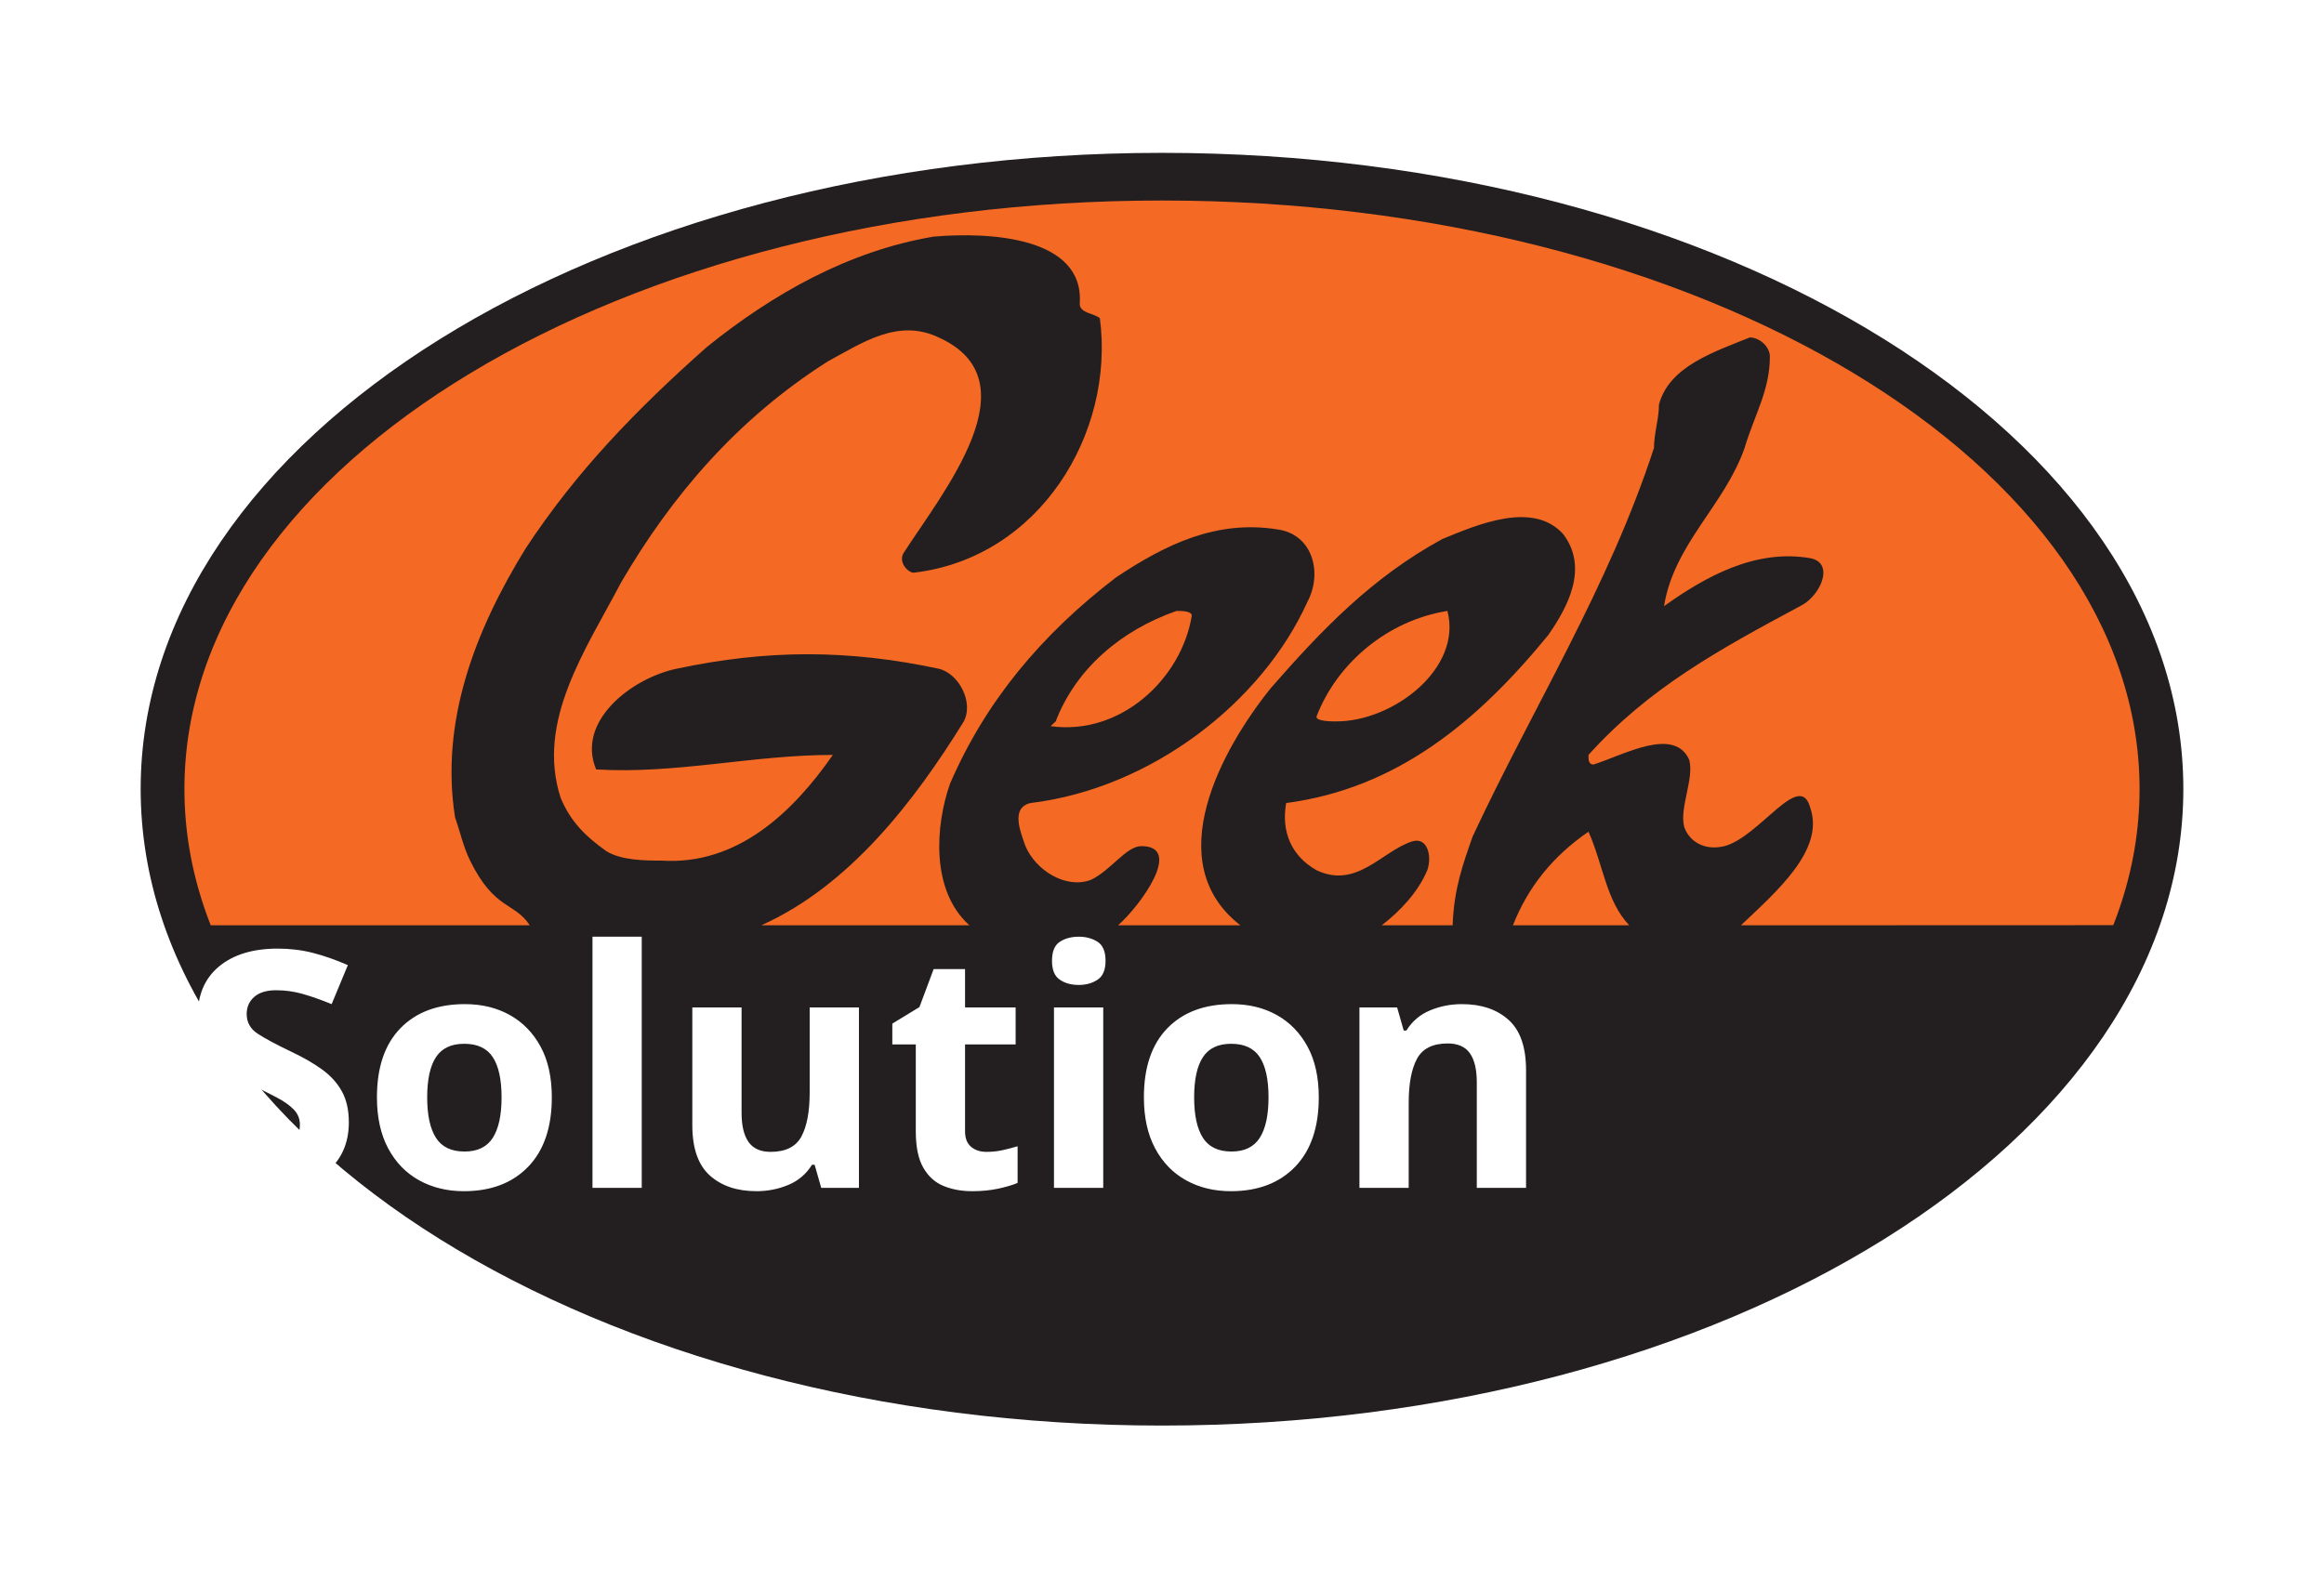
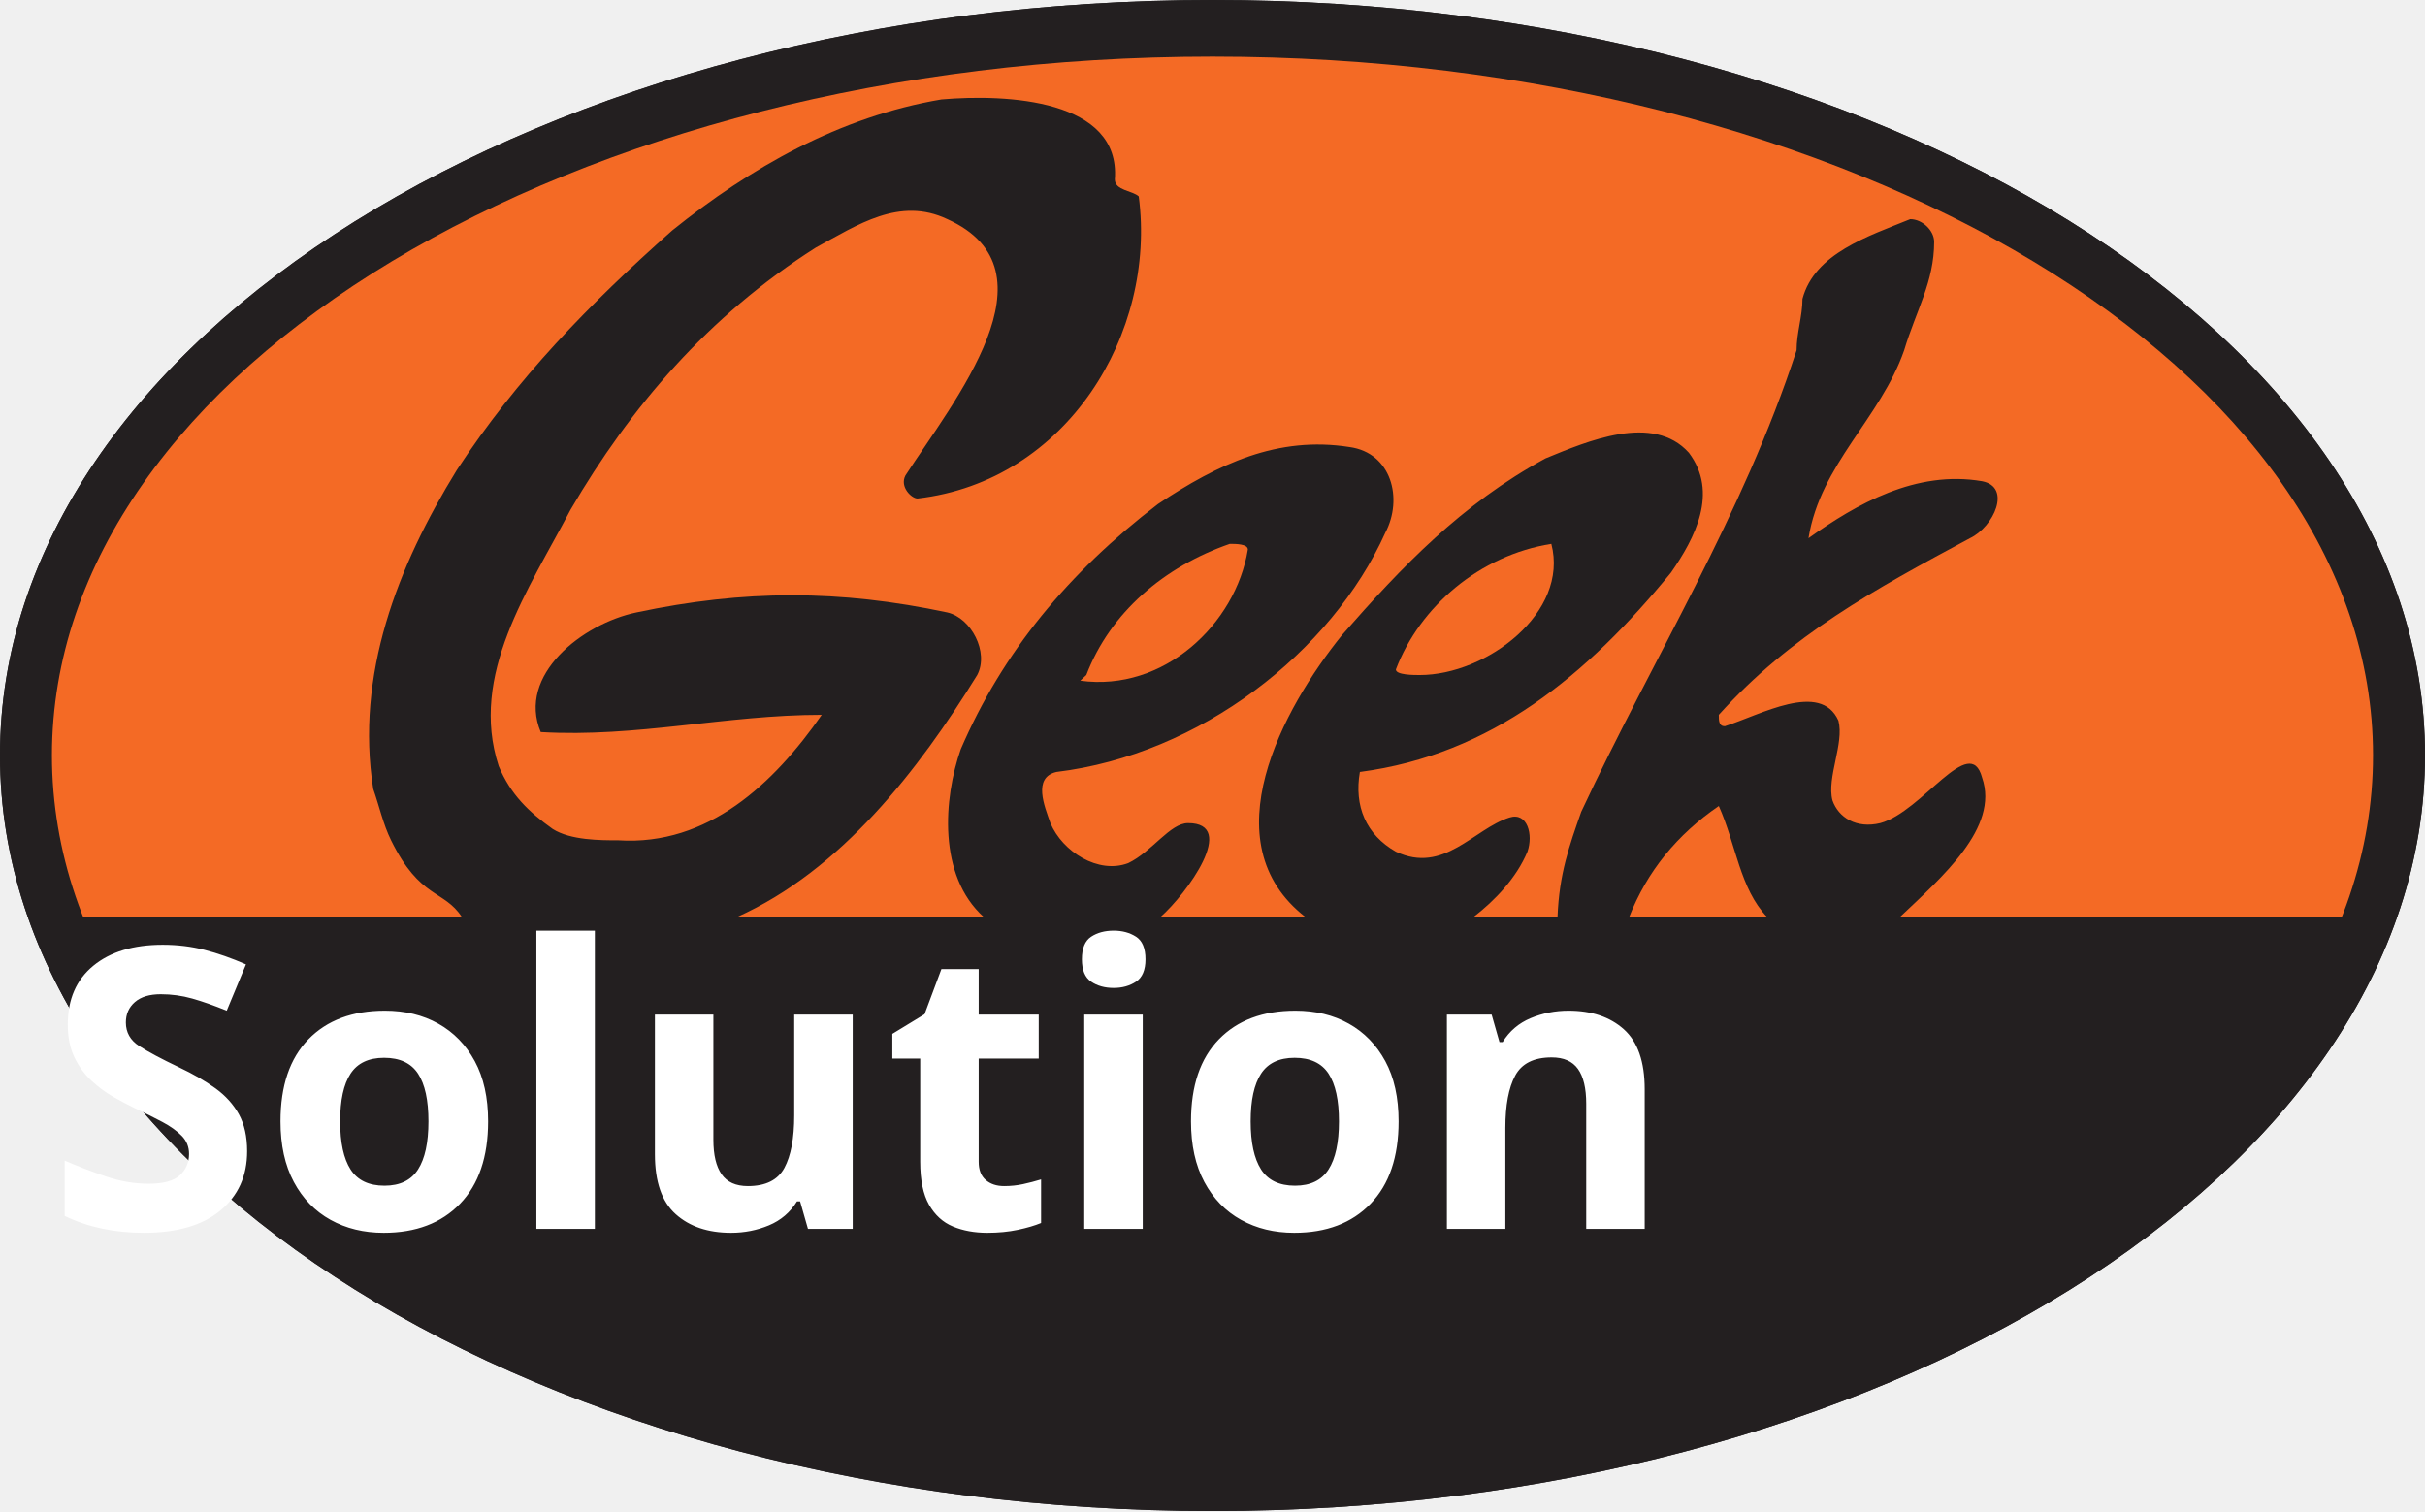
- <svg xmlns="http://www.w3.org/2000/svg" version="1.1" id="svg686" width="234.331" height="159.193" viewBox="0 0 234.331 159.193">
+ <svg xmlns="http://www.w3.org/2000/svg" version="1.1" id="svg686" width="205.965" height="128.36" viewBox="0 0 205.965 128.36">
  <defs id="defs690" />
-   <g id="g694" transform="matrix(1.333333,0,0,-1.333333,-11.33855,208.1)">
+   <g id="g694" transform="matrix(1.333333,0,0,-1.333333,-25.52187,192.684)">
    <g id="g696" transform="scale(0.1)">
-       <path d="M 0,1927.56 H 1927.56 V 0 H 0 v 1927.56" style="fill:#ffffff;fill-opacity:1;fill-rule:evenodd;stroke:none" id="path698" />
      <path d="m 963.777,482.43 c 426.563,0 772.373,215.625 772.373,481.496 0,265.724 -345.81,481.204 -772.373,481.204 -426.613,0 -772.363,-215.48 -772.363,-481.204 0,-265.871 345.75,-481.496 772.363,-481.496" style="fill:#231f20;fill-opacity:1;fill-rule:nonzero;stroke:none" id="path700" />
-       <path d="m 963.809,367.258 v -0.453 h -0.09 v 0.453 C 731.195,367.27 519.363,426.871 364.844,523.207 192.227,630.832 85.461,786.25 85.453,963.91 h -0.414 v 0.016 0.023 h 0.414 c 0.012,177.601 106.774,332.931 279.383,440.491 154.535,96.29 366.379,155.86 598.914,155.86 v 0.45 h 0.027 0.059 v -0.45 c 232.494,-0.01 444.324,-59.57 598.864,-155.86 172.62,-107.55 279.4,-262.89 279.41,-440.495 h 0.41 v -0.019 -0.02 h -0.41 C 1842.09,786.242 1735.32,630.832 1562.7,523.215 1408.17,426.867 1196.32,367.262 963.809,367.258" style="fill:#ffffff;fill-opacity:1;fill-rule:nonzero;stroke:none" id="path702" />
      <path d="m 963.777,482.43 c 426.563,0 772.373,215.625 772.373,481.496 0,265.724 -345.81,481.204 -772.373,481.204 -426.613,0 -772.363,-215.48 -772.363,-481.204 0,-265.871 345.75,-481.496 772.363,-481.496" style="fill:#231f20;fill-opacity:1;fill-rule:nonzero;stroke:none" id="path704" />
      <path d="m 963.777,518.684 c 408.313,0 739.263,199.25 739.263,445.242 0,245.704 -330.95,445.154 -739.263,445.154 -408.261,0 -739.273,-199.45 -739.273,-445.154 0,-245.992 331.012,-445.242 739.273,-445.242" style="fill:#f46a25;fill-opacity:1;fill-rule:nonzero;stroke:none" id="path706" />
      <path d="m 1701.3,860.938 c -77.51,-209.25 -378.32,-365.094 -737.523,-365.094 -359.191,0 -659.937,155.844 -737.492,364.988 0,0 186.981,0 259.383,0 -11.457,17.598 -26.699,11.387 -45.129,48.938 -5.113,10.394 -7.555,21.855 -11.367,32.683 -11.457,72.617 15.262,141.637 53.301,203.317 38.129,58.13 83.836,105.27 137.144,152.53 49.52,39.88 106.731,72.56 171.473,83.47 41.844,3.62 114.258,0 110.476,-50.91 0,-7.14 11.368,-7.14 15.239,-10.88 11.418,-87.09 -45.703,-181.44 -140.93,-192.44 -3.809,0 -11.477,7.36 -7.719,14.62 30.512,47.18 99.082,130.66 26.735,163.34 -30.493,14.48 -57.141,-3.63 -83.825,-18.12 -68.597,-43.59 -118.058,-101.67 -156.218,-166.99 -26.668,-50.87 -64.75,-105.32 -45.743,-163.359 7.657,-18.195 19.075,-29.117 34.352,-40.019 11.391,-7.242 30.457,-7.242 41.934,-7.242 57.078,-3.625 99.089,36.242 129.468,79.945 -60.964,0 -118.078,-14.598 -178.996,-10.985 -15.261,36.34 26.582,69 60.918,76.2 68.606,14.59 129.567,14.59 198.11,0 15.191,-3.53 26.656,-25.37 19.011,-39.86 C 776.543,954.555 727.32,890.625 660.727,860.832 h 157.414 c -29.559,26.488 -25.649,75.793 -14.719,106.973 26.601,61.755 68.59,112.565 125.637,156.215 38.214,25.49 76.261,43.52 121.991,36.29 26.68,-3.65 34.31,-32.77 22.81,-54.59 -34.31,-76.16 -118.063,-141.365 -209.532,-152.407 -15.191,-3.602 -7.598,-21.688 -3.793,-32.59 7.664,-18.196 30.512,-32.707 49.535,-25.493 15.243,7.297 26.664,25.493 38.118,25.493 32.015,0 -0.704,-44.981 -17.637,-59.891 h 92.499 c -61.296,47.578 -14.33,133.078 23.21,179.668 38.14,43.59 76.21,83.52 129.58,112.55 26.62,10.92 68.57,29.08 91.41,3.61 19.05,-25.33 3.84,-54.42 -11.37,-76.29 -53.42,-65.3 -114.3,-116.015 -198.22,-127.057 -3.78,-21.688 3.89,-39.958 22.93,-50.786 30.54,-14.511 49.51,14.485 72.35,21.754 11.47,3.633 15.25,-10.926 11.47,-21.754 -7.01,-16.714 -20.56,-30.976 -34.45,-41.695 h 53.6 c 1.03,27.641 7.6,45.633 15.09,67.082 45.76,98.036 102.9,188.766 137.19,294.076 0,10.9 3.75,21.8 3.75,32.71 7.68,29.02 41.88,39.89 68.66,50.8 7.63,0 15.23,-7.2 15.23,-14.45 0,-25.47 -11.47,-43.66 -19.1,-69.06 -15.2,-43.59 -53.31,-72.48 -60.95,-119.75 30.53,21.78 68.58,43.53 110.59,36.3 18.97,-3.64 7.52,-29.06 -7.73,-36.3 -60.91,-32.72 -114.25,-61.74 -159.99,-112.525 0,-3.715 0,-7.266 3.84,-7.266 22.84,7.266 60.93,29.011 72.36,3.551 3.82,-14.516 -7.59,-36.289 -3.8,-50.785 3.8,-10.934 15.26,-18.203 30.48,-14.492 26.7,7.191 57.11,58.007 64.84,28.988 11.14,-31.871 -25.87,-63.672 -52.43,-88.879 l 299.71,0.106" style="fill:#231f20;fill-opacity:1;fill-rule:nonzero;stroke:none" id="path708" />
      <path d="m 1179.62,1098.63 c 11.43,-43.7 -41.21,-83.56 -83.8,-83.56 -3.85,0 -15.23,0 -15.23,3.54 15.23,40.04 53.29,72.71 99.03,80.02" style="fill:#f46a25;fill-opacity:1;fill-rule:nonzero;stroke:none" id="path710" />
      <path d="m 883.391,1015.07 c 15.293,39.86 49.527,69.02 91.41,83.56 3.785,0 11.496,0 11.496,-3.64 -7.711,-47.26 -53.379,-90.85 -106.75,-83.53 l 3.844,3.61" style="fill:#f46a25;fill-opacity:1;fill-rule:nonzero;stroke:none" id="path712" />
      <path d="m 1387.81,691.91 c -15.11,1.848 -30.48,7.32 -38.06,18.113 -3.83,10.934 -3.83,21.786 3.76,32.731 15.25,18.16 58.12,14.512 68.63,0 17.39,-24.106 -3.84,-54.481 -34.33,-50.844" style="fill:#231f20;fill-opacity:1;fill-rule:nonzero;stroke:none" id="path728" />
      <path d="m 1229.18,860.832 c 11.41,29.086 30.44,52.523 57.12,70.793 11.08,-24.746 13.37,-52.543 30.81,-70.793 h -87.93" style="fill:#f46a25;fill-opacity:1;fill-rule:nonzero;stroke:none" id="path730" />
      <text xml:space="preserve" style="font-style:normal;font-variant:normal;font-weight:bold;font-stretch:normal;font-size:250px;font-family:sans-serif;-inkscape-font-specification:'sans-serif, Bold';font-variant-ligatures:normal;font-variant-caps:normal;font-variant-numeric:normal;font-variant-east-asian:normal;text-align:center;text-anchor:middle;opacity:1;fill:#ffffff;fill-opacity:1;fill-rule:nonzero;stroke:#010101;stroke-width:0;stroke-linecap:square;stroke-dasharray:none;stroke-opacity:1;paint-order:markers fill stroke" x="966.966" y="-662.209" id="text3545" transform="scale(1,-1)">
        <tspan id="tspan3543" style="stroke-width:0" x="966.966" y="-662.209">Solution</tspan>
      </text>
    </g>
  </g>
</svg>
